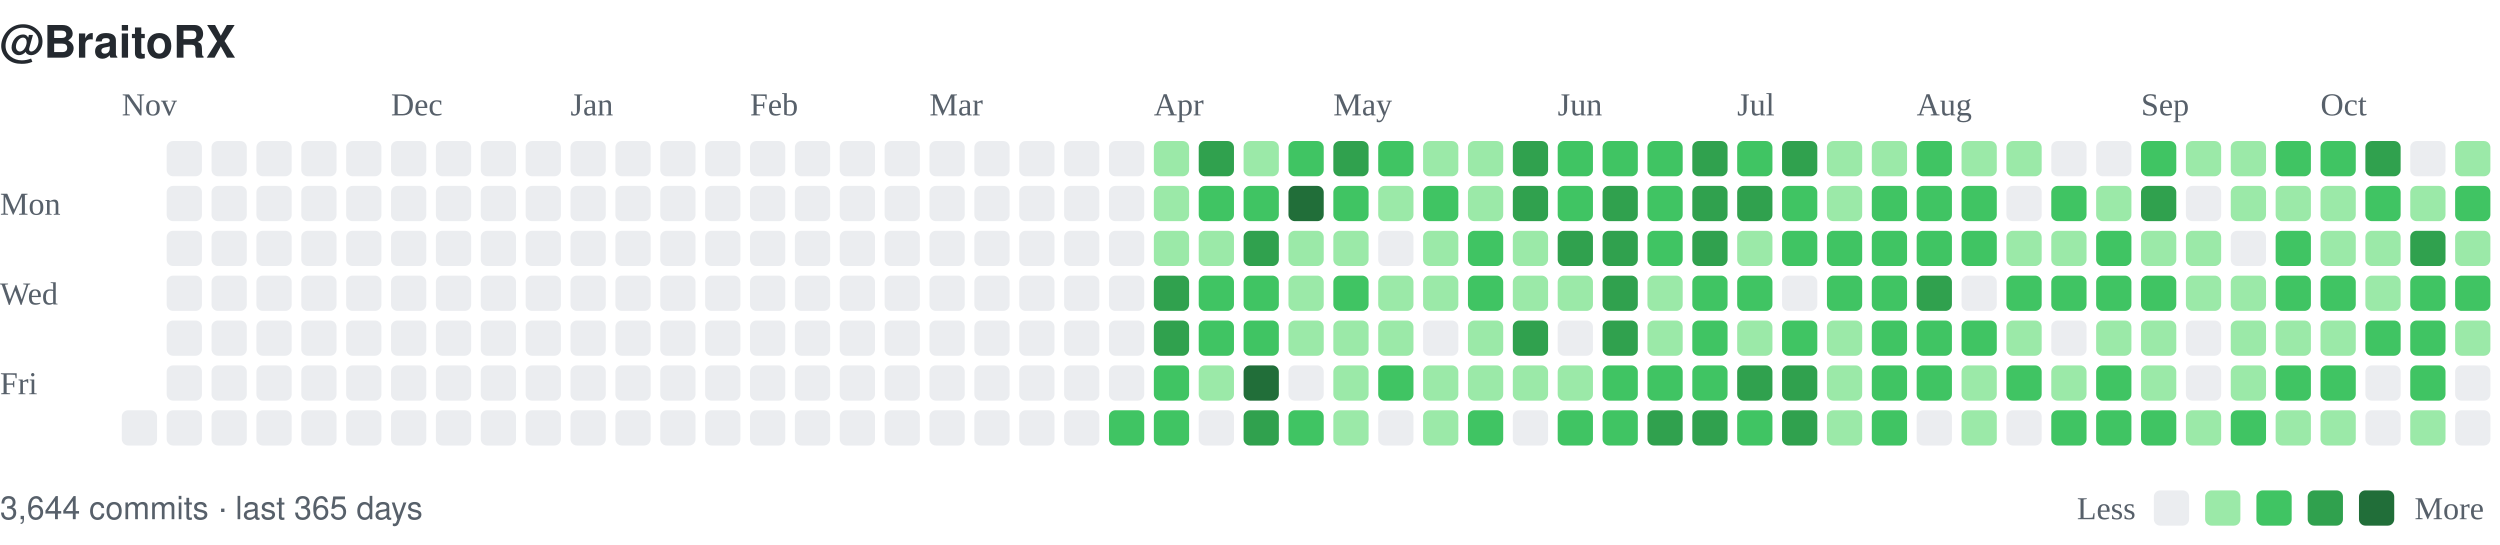
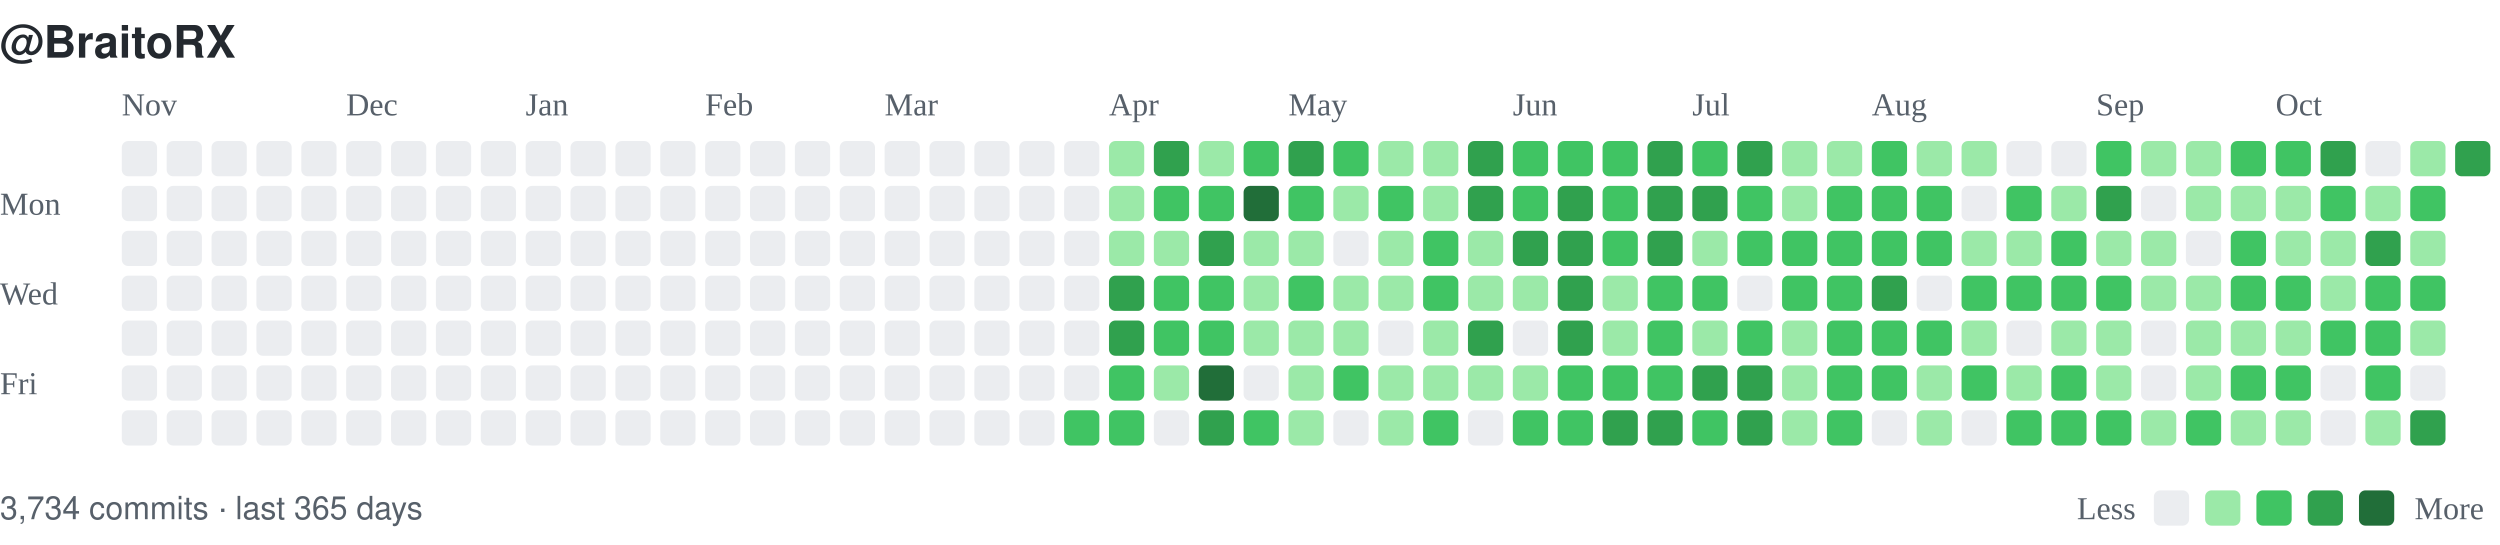
<svg xmlns="http://www.w3.org/2000/svg" width="780" height="170" viewBox="0 0 780 170" role="img">
  <text x="0" y="18" font-size="14" font-weight="600" fill="#24292f" font-family="ui-sans-serif,-apple-system,Segoe UI,Helvetica,Arial,sans-serif">@BraitoRX</text>
  <text x="0" y="67" font-size="10" fill="#57606a">Mon</text>
  <text x="0" y="95" font-size="10" fill="#57606a">Wed</text>
  <text x="0" y="123" font-size="10" fill="#57606a">Fri</text>
  <text x="38" y="36" font-size="10" fill="#57606a">Nov</text>
+   <rect x="38" y="44" width="11" height="11" rx="2" fill="#ebedf0" />
+   <rect x="38" y="58" width="11" height="11" rx="2" fill="#ebedf0" />
+   <rect x="38" y="72" width="11" height="11" rx="2" fill="#ebedf0" />
+   <rect x="38" y="86" width="11" height="11" rx="2" fill="#ebedf0" />
+   <rect x="38" y="100" width="11" height="11" rx="2" fill="#ebedf0" />
+   <rect x="38" y="114" width="11" height="11" rx="2" fill="#ebedf0" />
  <rect x="38" y="128" width="11" height="11" rx="2" fill="#ebedf0" />
  <rect x="52" y="44" width="11" height="11" rx="2" fill="#ebedf0" />
  <rect x="52" y="58" width="11" height="11" rx="2" fill="#ebedf0" />
  <rect x="52" y="72" width="11" height="11" rx="2" fill="#ebedf0" />
  <rect x="52" y="86" width="11" height="11" rx="2" fill="#ebedf0" />
  <rect x="52" y="100" width="11" height="11" rx="2" fill="#ebedf0" />
  <rect x="52" y="114" width="11" height="11" rx="2" fill="#ebedf0" />
  <rect x="52" y="128" width="11" height="11" rx="2" fill="#ebedf0" />
  <rect x="66" y="44" width="11" height="11" rx="2" fill="#ebedf0" />
  <rect x="66" y="58" width="11" height="11" rx="2" fill="#ebedf0" />
  <rect x="66" y="72" width="11" height="11" rx="2" fill="#ebedf0" />
  <rect x="66" y="86" width="11" height="11" rx="2" fill="#ebedf0" />
  <rect x="66" y="100" width="11" height="11" rx="2" fill="#ebedf0" />
  <rect x="66" y="114" width="11" height="11" rx="2" fill="#ebedf0" />
  <rect x="66" y="128" width="11" height="11" rx="2" fill="#ebedf0" />
  <rect x="80" y="44" width="11" height="11" rx="2" fill="#ebedf0" />
  <rect x="80" y="58" width="11" height="11" rx="2" fill="#ebedf0" />
  <rect x="80" y="72" width="11" height="11" rx="2" fill="#ebedf0" />
  <rect x="80" y="86" width="11" height="11" rx="2" fill="#ebedf0" />
  <rect x="80" y="100" width="11" height="11" rx="2" fill="#ebedf0" />
  <rect x="80" y="114" width="11" height="11" rx="2" fill="#ebedf0" />
  <rect x="80" y="128" width="11" height="11" rx="2" fill="#ebedf0" />
  <rect x="94" y="44" width="11" height="11" rx="2" fill="#ebedf0" />
  <rect x="94" y="58" width="11" height="11" rx="2" fill="#ebedf0" />
  <rect x="94" y="72" width="11" height="11" rx="2" fill="#ebedf0" />
  <rect x="94" y="86" width="11" height="11" rx="2" fill="#ebedf0" />
  <rect x="94" y="100" width="11" height="11" rx="2" fill="#ebedf0" />
  <rect x="94" y="114" width="11" height="11" rx="2" fill="#ebedf0" />
  <rect x="94" y="128" width="11" height="11" rx="2" fill="#ebedf0" />
+   <text x="108" y="36" font-size="10" fill="#57606a">Dec</text>
  <rect x="108" y="44" width="11" height="11" rx="2" fill="#ebedf0" />
  <rect x="108" y="58" width="11" height="11" rx="2" fill="#ebedf0" />
  <rect x="108" y="72" width="11" height="11" rx="2" fill="#ebedf0" />
  <rect x="108" y="86" width="11" height="11" rx="2" fill="#ebedf0" />
  <rect x="108" y="100" width="11" height="11" rx="2" fill="#ebedf0" />
  <rect x="108" y="114" width="11" height="11" rx="2" fill="#ebedf0" />
  <rect x="108" y="128" width="11" height="11" rx="2" fill="#ebedf0" />
-   <text x="122" y="36" font-size="10" fill="#57606a">Dec</text>
  <rect x="122" y="44" width="11" height="11" rx="2" fill="#ebedf0" />
  <rect x="122" y="58" width="11" height="11" rx="2" fill="#ebedf0" />
  <rect x="122" y="72" width="11" height="11" rx="2" fill="#ebedf0" />
  <rect x="122" y="86" width="11" height="11" rx="2" fill="#ebedf0" />
  <rect x="122" y="100" width="11" height="11" rx="2" fill="#ebedf0" />
  <rect x="122" y="114" width="11" height="11" rx="2" fill="#ebedf0" />
  <rect x="122" y="128" width="11" height="11" rx="2" fill="#ebedf0" />
  <rect x="136" y="44" width="11" height="11" rx="2" fill="#ebedf0" />
  <rect x="136" y="58" width="11" height="11" rx="2" fill="#ebedf0" />
  <rect x="136" y="72" width="11" height="11" rx="2" fill="#ebedf0" />
  <rect x="136" y="86" width="11" height="11" rx="2" fill="#ebedf0" />
  <rect x="136" y="100" width="11" height="11" rx="2" fill="#ebedf0" />
  <rect x="136" y="114" width="11" height="11" rx="2" fill="#ebedf0" />
  <rect x="136" y="128" width="11" height="11" rx="2" fill="#ebedf0" />
  <rect x="150" y="44" width="11" height="11" rx="2" fill="#ebedf0" />
  <rect x="150" y="58" width="11" height="11" rx="2" fill="#ebedf0" />
  <rect x="150" y="72" width="11" height="11" rx="2" fill="#ebedf0" />
  <rect x="150" y="86" width="11" height="11" rx="2" fill="#ebedf0" />
  <rect x="150" y="100" width="11" height="11" rx="2" fill="#ebedf0" />
  <rect x="150" y="114" width="11" height="11" rx="2" fill="#ebedf0" />
  <rect x="150" y="128" width="11" height="11" rx="2" fill="#ebedf0" />
+   <text x="164" y="36" font-size="10" fill="#57606a">Jan</text>
  <rect x="164" y="44" width="11" height="11" rx="2" fill="#ebedf0" />
  <rect x="164" y="58" width="11" height="11" rx="2" fill="#ebedf0" />
  <rect x="164" y="72" width="11" height="11" rx="2" fill="#ebedf0" />
  <rect x="164" y="86" width="11" height="11" rx="2" fill="#ebedf0" />
  <rect x="164" y="100" width="11" height="11" rx="2" fill="#ebedf0" />
  <rect x="164" y="114" width="11" height="11" rx="2" fill="#ebedf0" />
  <rect x="164" y="128" width="11" height="11" rx="2" fill="#ebedf0" />
-   <text x="178" y="36" font-size="10" fill="#57606a">Jan</text>
  <rect x="178" y="44" width="11" height="11" rx="2" fill="#ebedf0" />
  <rect x="178" y="58" width="11" height="11" rx="2" fill="#ebedf0" />
  <rect x="178" y="72" width="11" height="11" rx="2" fill="#ebedf0" />
  <rect x="178" y="86" width="11" height="11" rx="2" fill="#ebedf0" />
  <rect x="178" y="100" width="11" height="11" rx="2" fill="#ebedf0" />
  <rect x="178" y="114" width="11" height="11" rx="2" fill="#ebedf0" />
  <rect x="178" y="128" width="11" height="11" rx="2" fill="#ebedf0" />
  <rect x="192" y="44" width="11" height="11" rx="2" fill="#ebedf0" />
  <rect x="192" y="58" width="11" height="11" rx="2" fill="#ebedf0" />
  <rect x="192" y="72" width="11" height="11" rx="2" fill="#ebedf0" />
  <rect x="192" y="86" width="11" height="11" rx="2" fill="#ebedf0" />
  <rect x="192" y="100" width="11" height="11" rx="2" fill="#ebedf0" />
  <rect x="192" y="114" width="11" height="11" rx="2" fill="#ebedf0" />
  <rect x="192" y="128" width="11" height="11" rx="2" fill="#ebedf0" />
  <rect x="206" y="44" width="11" height="11" rx="2" fill="#ebedf0" />
  <rect x="206" y="58" width="11" height="11" rx="2" fill="#ebedf0" />
  <rect x="206" y="72" width="11" height="11" rx="2" fill="#ebedf0" />
  <rect x="206" y="86" width="11" height="11" rx="2" fill="#ebedf0" />
  <rect x="206" y="100" width="11" height="11" rx="2" fill="#ebedf0" />
  <rect x="206" y="114" width="11" height="11" rx="2" fill="#ebedf0" />
  <rect x="206" y="128" width="11" height="11" rx="2" fill="#ebedf0" />
+   <text x="220" y="36" font-size="10" fill="#57606a">Feb</text>
  <rect x="220" y="44" width="11" height="11" rx="2" fill="#ebedf0" />
  <rect x="220" y="58" width="11" height="11" rx="2" fill="#ebedf0" />
  <rect x="220" y="72" width="11" height="11" rx="2" fill="#ebedf0" />
  <rect x="220" y="86" width="11" height="11" rx="2" fill="#ebedf0" />
  <rect x="220" y="100" width="11" height="11" rx="2" fill="#ebedf0" />
  <rect x="220" y="114" width="11" height="11" rx="2" fill="#ebedf0" />
  <rect x="220" y="128" width="11" height="11" rx="2" fill="#ebedf0" />
-   <text x="234" y="36" font-size="10" fill="#57606a">Feb</text>
  <rect x="234" y="44" width="11" height="11" rx="2" fill="#ebedf0" />
  <rect x="234" y="58" width="11" height="11" rx="2" fill="#ebedf0" />
  <rect x="234" y="72" width="11" height="11" rx="2" fill="#ebedf0" />
  <rect x="234" y="86" width="11" height="11" rx="2" fill="#ebedf0" />
  <rect x="234" y="100" width="11" height="11" rx="2" fill="#ebedf0" />
  <rect x="234" y="114" width="11" height="11" rx="2" fill="#ebedf0" />
  <rect x="234" y="128" width="11" height="11" rx="2" fill="#ebedf0" />
  <rect x="248" y="44" width="11" height="11" rx="2" fill="#ebedf0" />
  <rect x="248" y="58" width="11" height="11" rx="2" fill="#ebedf0" />
  <rect x="248" y="72" width="11" height="11" rx="2" fill="#ebedf0" />
  <rect x="248" y="86" width="11" height="11" rx="2" fill="#ebedf0" />
  <rect x="248" y="100" width="11" height="11" rx="2" fill="#ebedf0" />
  <rect x="248" y="114" width="11" height="11" rx="2" fill="#ebedf0" />
  <rect x="248" y="128" width="11" height="11" rx="2" fill="#ebedf0" />
  <rect x="262" y="44" width="11" height="11" rx="2" fill="#ebedf0" />
  <rect x="262" y="58" width="11" height="11" rx="2" fill="#ebedf0" />
  <rect x="262" y="72" width="11" height="11" rx="2" fill="#ebedf0" />
  <rect x="262" y="86" width="11" height="11" rx="2" fill="#ebedf0" />
  <rect x="262" y="100" width="11" height="11" rx="2" fill="#ebedf0" />
  <rect x="262" y="114" width="11" height="11" rx="2" fill="#ebedf0" />
  <rect x="262" y="128" width="11" height="11" rx="2" fill="#ebedf0" />
+   <text x="276" y="36" font-size="10" fill="#57606a">Mar</text>
  <rect x="276" y="44" width="11" height="11" rx="2" fill="#ebedf0" />
  <rect x="276" y="58" width="11" height="11" rx="2" fill="#ebedf0" />
  <rect x="276" y="72" width="11" height="11" rx="2" fill="#ebedf0" />
  <rect x="276" y="86" width="11" height="11" rx="2" fill="#ebedf0" />
  <rect x="276" y="100" width="11" height="11" rx="2" fill="#ebedf0" />
  <rect x="276" y="114" width="11" height="11" rx="2" fill="#ebedf0" />
  <rect x="276" y="128" width="11" height="11" rx="2" fill="#ebedf0" />
-   <text x="290" y="36" font-size="10" fill="#57606a">Mar</text>
  <rect x="290" y="44" width="11" height="11" rx="2" fill="#ebedf0" />
  <rect x="290" y="58" width="11" height="11" rx="2" fill="#ebedf0" />
  <rect x="290" y="72" width="11" height="11" rx="2" fill="#ebedf0" />
  <rect x="290" y="86" width="11" height="11" rx="2" fill="#ebedf0" />
  <rect x="290" y="100" width="11" height="11" rx="2" fill="#ebedf0" />
  <rect x="290" y="114" width="11" height="11" rx="2" fill="#ebedf0" />
  <rect x="290" y="128" width="11" height="11" rx="2" fill="#ebedf0" />
  <rect x="304" y="44" width="11" height="11" rx="2" fill="#ebedf0" />
  <rect x="304" y="58" width="11" height="11" rx="2" fill="#ebedf0" />
  <rect x="304" y="72" width="11" height="11" rx="2" fill="#ebedf0" />
  <rect x="304" y="86" width="11" height="11" rx="2" fill="#ebedf0" />
  <rect x="304" y="100" width="11" height="11" rx="2" fill="#ebedf0" />
  <rect x="304" y="114" width="11" height="11" rx="2" fill="#ebedf0" />
  <rect x="304" y="128" width="11" height="11" rx="2" fill="#ebedf0" />
  <rect x="318" y="44" width="11" height="11" rx="2" fill="#ebedf0" />
  <rect x="318" y="58" width="11" height="11" rx="2" fill="#ebedf0" />
  <rect x="318" y="72" width="11" height="11" rx="2" fill="#ebedf0" />
  <rect x="318" y="86" width="11" height="11" rx="2" fill="#ebedf0" />
  <rect x="318" y="100" width="11" height="11" rx="2" fill="#ebedf0" />
  <rect x="318" y="114" width="11" height="11" rx="2" fill="#ebedf0" />
  <rect x="318" y="128" width="11" height="11" rx="2" fill="#ebedf0" />
  <rect x="332" y="44" width="11" height="11" rx="2" fill="#ebedf0" />
  <rect x="332" y="58" width="11" height="11" rx="2" fill="#ebedf0" />
  <rect x="332" y="72" width="11" height="11" rx="2" fill="#ebedf0" />
  <rect x="332" y="86" width="11" height="11" rx="2" fill="#ebedf0" />
  <rect x="332" y="100" width="11" height="11" rx="2" fill="#ebedf0" />
  <rect x="332" y="114" width="11" height="11" rx="2" fill="#ebedf0" />
-   <rect x="332" y="128" width="11" height="11" rx="2" fill="#ebedf0" />
-   <rect x="346" y="44" width="11" height="11" rx="2" fill="#ebedf0" />
-   <rect x="346" y="58" width="11" height="11" rx="2" fill="#ebedf0" />
-   <rect x="346" y="72" width="11" height="11" rx="2" fill="#ebedf0" />
-   <rect x="346" y="86" width="11" height="11" rx="2" fill="#ebedf0" />
-   <rect x="346" y="100" width="11" height="11" rx="2" fill="#ebedf0" />
-   <rect x="346" y="114" width="11" height="11" rx="2" fill="#ebedf0" />
+   <rect x="332" y="128" width="11" height="11" rx="2" fill="#40c463" />
+   <text x="346" y="36" font-size="10" fill="#57606a">Apr</text>
+   <rect x="346" y="44" width="11" height="11" rx="2" fill="#9be9a8" />
+   <rect x="346" y="58" width="11" height="11" rx="2" fill="#9be9a8" />
+   <rect x="346" y="72" width="11" height="11" rx="2" fill="#9be9a8" />
+   <rect x="346" y="86" width="11" height="11" rx="2" fill="#30a14e" />
+   <rect x="346" y="100" width="11" height="11" rx="2" fill="#30a14e" />
+   <rect x="346" y="114" width="11" height="11" rx="2" fill="#40c463" />
  <rect x="346" y="128" width="11" height="11" rx="2" fill="#40c463" />
-   <text x="360" y="36" font-size="10" fill="#57606a">Apr</text>
-   <rect x="360" y="44" width="11" height="11" rx="2" fill="#9be9a8" />
-   <rect x="360" y="58" width="11" height="11" rx="2" fill="#9be9a8" />
+   <rect x="360" y="44" width="11" height="11" rx="2" fill="#30a14e" />
+   <rect x="360" y="58" width="11" height="11" rx="2" fill="#40c463" />
  <rect x="360" y="72" width="11" height="11" rx="2" fill="#9be9a8" />
-   <rect x="360" y="86" width="11" height="11" rx="2" fill="#30a14e" />
-   <rect x="360" y="100" width="11" height="11" rx="2" fill="#30a14e" />
-   <rect x="360" y="114" width="11" height="11" rx="2" fill="#40c463" />
-   <rect x="360" y="128" width="11" height="11" rx="2" fill="#40c463" />
-   <rect x="374" y="44" width="11" height="11" rx="2" fill="#30a14e" />
+   <rect x="360" y="86" width="11" height="11" rx="2" fill="#40c463" />
+   <rect x="360" y="100" width="11" height="11" rx="2" fill="#40c463" />
+   <rect x="360" y="114" width="11" height="11" rx="2" fill="#9be9a8" />
+   <rect x="360" y="128" width="11" height="11" rx="2" fill="#ebedf0" />
+   <rect x="374" y="44" width="11" height="11" rx="2" fill="#9be9a8" />
  <rect x="374" y="58" width="11" height="11" rx="2" fill="#40c463" />
-   <rect x="374" y="72" width="11" height="11" rx="2" fill="#9be9a8" />
+   <rect x="374" y="72" width="11" height="11" rx="2" fill="#30a14e" />
  <rect x="374" y="86" width="11" height="11" rx="2" fill="#40c463" />
  <rect x="374" y="100" width="11" height="11" rx="2" fill="#40c463" />
-   <rect x="374" y="114" width="11" height="11" rx="2" fill="#9be9a8" />
-   <rect x="374" y="128" width="11" height="11" rx="2" fill="#ebedf0" />
-   <rect x="388" y="44" width="11" height="11" rx="2" fill="#9be9a8" />
-   <rect x="388" y="58" width="11" height="11" rx="2" fill="#40c463" />
-   <rect x="388" y="72" width="11" height="11" rx="2" fill="#30a14e" />
-   <rect x="388" y="86" width="11" height="11" rx="2" fill="#40c463" />
-   <rect x="388" y="100" width="11" height="11" rx="2" fill="#40c463" />
-   <rect x="388" y="114" width="11" height="11" rx="2" fill="#216e39" />
-   <rect x="388" y="128" width="11" height="11" rx="2" fill="#30a14e" />
-   <rect x="402" y="44" width="11" height="11" rx="2" fill="#40c463" />
-   <rect x="402" y="58" width="11" height="11" rx="2" fill="#216e39" />
+   <rect x="374" y="114" width="11" height="11" rx="2" fill="#216e39" />
+   <rect x="374" y="128" width="11" height="11" rx="2" fill="#30a14e" />
+   <rect x="388" y="44" width="11" height="11" rx="2" fill="#40c463" />
+   <rect x="388" y="58" width="11" height="11" rx="2" fill="#216e39" />
+   <rect x="388" y="72" width="11" height="11" rx="2" fill="#9be9a8" />
+   <rect x="388" y="86" width="11" height="11" rx="2" fill="#9be9a8" />
+   <rect x="388" y="100" width="11" height="11" rx="2" fill="#9be9a8" />
+   <rect x="388" y="114" width="11" height="11" rx="2" fill="#ebedf0" />
+   <rect x="388" y="128" width="11" height="11" rx="2" fill="#40c463" />
+   <text x="402" y="36" font-size="10" fill="#57606a">May</text>
+   <rect x="402" y="44" width="11" height="11" rx="2" fill="#30a14e" />
+   <rect x="402" y="58" width="11" height="11" rx="2" fill="#40c463" />
  <rect x="402" y="72" width="11" height="11" rx="2" fill="#9be9a8" />
-   <rect x="402" y="86" width="11" height="11" rx="2" fill="#9be9a8" />
+   <rect x="402" y="86" width="11" height="11" rx="2" fill="#40c463" />
  <rect x="402" y="100" width="11" height="11" rx="2" fill="#9be9a8" />
-   <rect x="402" y="114" width="11" height="11" rx="2" fill="#ebedf0" />
-   <rect x="402" y="128" width="11" height="11" rx="2" fill="#40c463" />
-   <text x="416" y="36" font-size="10" fill="#57606a">May</text>
-   <rect x="416" y="44" width="11" height="11" rx="2" fill="#30a14e" />
-   <rect x="416" y="58" width="11" height="11" rx="2" fill="#40c463" />
-   <rect x="416" y="72" width="11" height="11" rx="2" fill="#9be9a8" />
-   <rect x="416" y="86" width="11" height="11" rx="2" fill="#40c463" />
+   <rect x="402" y="114" width="11" height="11" rx="2" fill="#9be9a8" />
+   <rect x="402" y="128" width="11" height="11" rx="2" fill="#9be9a8" />
+   <rect x="416" y="44" width="11" height="11" rx="2" fill="#40c463" />
+   <rect x="416" y="58" width="11" height="11" rx="2" fill="#9be9a8" />
+   <rect x="416" y="72" width="11" height="11" rx="2" fill="#ebedf0" />
+   <rect x="416" y="86" width="11" height="11" rx="2" fill="#9be9a8" />
  <rect x="416" y="100" width="11" height="11" rx="2" fill="#9be9a8" />
-   <rect x="416" y="114" width="11" height="11" rx="2" fill="#9be9a8" />
-   <rect x="416" y="128" width="11" height="11" rx="2" fill="#9be9a8" />
-   <rect x="430" y="44" width="11" height="11" rx="2" fill="#40c463" />
-   <rect x="430" y="58" width="11" height="11" rx="2" fill="#9be9a8" />
-   <rect x="430" y="72" width="11" height="11" rx="2" fill="#ebedf0" />
+   <rect x="416" y="114" width="11" height="11" rx="2" fill="#40c463" />
+   <rect x="416" y="128" width="11" height="11" rx="2" fill="#ebedf0" />
+   <rect x="430" y="44" width="11" height="11" rx="2" fill="#9be9a8" />
+   <rect x="430" y="58" width="11" height="11" rx="2" fill="#40c463" />
+   <rect x="430" y="72" width="11" height="11" rx="2" fill="#9be9a8" />
  <rect x="430" y="86" width="11" height="11" rx="2" fill="#9be9a8" />
-   <rect x="430" y="100" width="11" height="11" rx="2" fill="#9be9a8" />
-   <rect x="430" y="114" width="11" height="11" rx="2" fill="#40c463" />
-   <rect x="430" y="128" width="11" height="11" rx="2" fill="#ebedf0" />
+   <rect x="430" y="100" width="11" height="11" rx="2" fill="#ebedf0" />
+   <rect x="430" y="114" width="11" height="11" rx="2" fill="#9be9a8" />
+   <rect x="430" y="128" width="11" height="11" rx="2" fill="#9be9a8" />
  <rect x="444" y="44" width="11" height="11" rx="2" fill="#9be9a8" />
-   <rect x="444" y="58" width="11" height="11" rx="2" fill="#40c463" />
-   <rect x="444" y="72" width="11" height="11" rx="2" fill="#9be9a8" />
-   <rect x="444" y="86" width="11" height="11" rx="2" fill="#9be9a8" />
-   <rect x="444" y="100" width="11" height="11" rx="2" fill="#ebedf0" />
+   <rect x="444" y="58" width="11" height="11" rx="2" fill="#9be9a8" />
+   <rect x="444" y="72" width="11" height="11" rx="2" fill="#40c463" />
+   <rect x="444" y="86" width="11" height="11" rx="2" fill="#40c463" />
+   <rect x="444" y="100" width="11" height="11" rx="2" fill="#9be9a8" />
  <rect x="444" y="114" width="11" height="11" rx="2" fill="#9be9a8" />
-   <rect x="444" y="128" width="11" height="11" rx="2" fill="#9be9a8" />
-   <rect x="458" y="44" width="11" height="11" rx="2" fill="#9be9a8" />
-   <rect x="458" y="58" width="11" height="11" rx="2" fill="#9be9a8" />
-   <rect x="458" y="72" width="11" height="11" rx="2" fill="#40c463" />
-   <rect x="458" y="86" width="11" height="11" rx="2" fill="#40c463" />
-   <rect x="458" y="100" width="11" height="11" rx="2" fill="#9be9a8" />
+   <rect x="444" y="128" width="11" height="11" rx="2" fill="#40c463" />
+   <rect x="458" y="44" width="11" height="11" rx="2" fill="#30a14e" />
+   <rect x="458" y="58" width="11" height="11" rx="2" fill="#30a14e" />
+   <rect x="458" y="72" width="11" height="11" rx="2" fill="#9be9a8" />
+   <rect x="458" y="86" width="11" height="11" rx="2" fill="#9be9a8" />
+   <rect x="458" y="100" width="11" height="11" rx="2" fill="#30a14e" />
  <rect x="458" y="114" width="11" height="11" rx="2" fill="#9be9a8" />
-   <rect x="458" y="128" width="11" height="11" rx="2" fill="#40c463" />
-   <rect x="472" y="44" width="11" height="11" rx="2" fill="#30a14e" />
-   <rect x="472" y="58" width="11" height="11" rx="2" fill="#30a14e" />
-   <rect x="472" y="72" width="11" height="11" rx="2" fill="#9be9a8" />
+   <rect x="458" y="128" width="11" height="11" rx="2" fill="#ebedf0" />
+   <text x="472" y="36" font-size="10" fill="#57606a">Jun</text>
+   <rect x="472" y="44" width="11" height="11" rx="2" fill="#40c463" />
+   <rect x="472" y="58" width="11" height="11" rx="2" fill="#40c463" />
+   <rect x="472" y="72" width="11" height="11" rx="2" fill="#30a14e" />
  <rect x="472" y="86" width="11" height="11" rx="2" fill="#9be9a8" />
-   <rect x="472" y="100" width="11" height="11" rx="2" fill="#30a14e" />
+   <rect x="472" y="100" width="11" height="11" rx="2" fill="#ebedf0" />
  <rect x="472" y="114" width="11" height="11" rx="2" fill="#9be9a8" />
-   <rect x="472" y="128" width="11" height="11" rx="2" fill="#ebedf0" />
-   <text x="486" y="36" font-size="10" fill="#57606a">Jun</text>
+   <rect x="472" y="128" width="11" height="11" rx="2" fill="#40c463" />
  <rect x="486" y="44" width="11" height="11" rx="2" fill="#40c463" />
-   <rect x="486" y="58" width="11" height="11" rx="2" fill="#40c463" />
+   <rect x="486" y="58" width="11" height="11" rx="2" fill="#30a14e" />
  <rect x="486" y="72" width="11" height="11" rx="2" fill="#30a14e" />
-   <rect x="486" y="86" width="11" height="11" rx="2" fill="#9be9a8" />
-   <rect x="486" y="100" width="11" height="11" rx="2" fill="#ebedf0" />
-   <rect x="486" y="114" width="11" height="11" rx="2" fill="#9be9a8" />
+   <rect x="486" y="86" width="11" height="11" rx="2" fill="#30a14e" />
+   <rect x="486" y="100" width="11" height="11" rx="2" fill="#30a14e" />
+   <rect x="486" y="114" width="11" height="11" rx="2" fill="#40c463" />
  <rect x="486" y="128" width="11" height="11" rx="2" fill="#40c463" />
  <rect x="500" y="44" width="11" height="11" rx="2" fill="#40c463" />
-   <rect x="500" y="58" width="11" height="11" rx="2" fill="#30a14e" />
-   <rect x="500" y="72" width="11" height="11" rx="2" fill="#30a14e" />
-   <rect x="500" y="86" width="11" height="11" rx="2" fill="#30a14e" />
-   <rect x="500" y="100" width="11" height="11" rx="2" fill="#30a14e" />
+   <rect x="500" y="58" width="11" height="11" rx="2" fill="#40c463" />
+   <rect x="500" y="72" width="11" height="11" rx="2" fill="#40c463" />
+   <rect x="500" y="86" width="11" height="11" rx="2" fill="#9be9a8" />
+   <rect x="500" y="100" width="11" height="11" rx="2" fill="#9be9a8" />
  <rect x="500" y="114" width="11" height="11" rx="2" fill="#40c463" />
-   <rect x="500" y="128" width="11" height="11" rx="2" fill="#40c463" />
-   <rect x="514" y="44" width="11" height="11" rx="2" fill="#40c463" />
-   <rect x="514" y="58" width="11" height="11" rx="2" fill="#40c463" />
-   <rect x="514" y="72" width="11" height="11" rx="2" fill="#40c463" />
-   <rect x="514" y="86" width="11" height="11" rx="2" fill="#9be9a8" />
-   <rect x="514" y="100" width="11" height="11" rx="2" fill="#9be9a8" />
+   <rect x="500" y="128" width="11" height="11" rx="2" fill="#30a14e" />
+   <rect x="514" y="44" width="11" height="11" rx="2" fill="#30a14e" />
+   <rect x="514" y="58" width="11" height="11" rx="2" fill="#30a14e" />
+   <rect x="514" y="72" width="11" height="11" rx="2" fill="#30a14e" />
+   <rect x="514" y="86" width="11" height="11" rx="2" fill="#40c463" />
+   <rect x="514" y="100" width="11" height="11" rx="2" fill="#40c463" />
  <rect x="514" y="114" width="11" height="11" rx="2" fill="#40c463" />
  <rect x="514" y="128" width="11" height="11" rx="2" fill="#30a14e" />
-   <rect x="528" y="44" width="11" height="11" rx="2" fill="#30a14e" />
+   <text x="528" y="36" font-size="10" fill="#57606a">Jul</text>
+   <rect x="528" y="44" width="11" height="11" rx="2" fill="#40c463" />
  <rect x="528" y="58" width="11" height="11" rx="2" fill="#30a14e" />
-   <rect x="528" y="72" width="11" height="11" rx="2" fill="#30a14e" />
+   <rect x="528" y="72" width="11" height="11" rx="2" fill="#9be9a8" />
  <rect x="528" y="86" width="11" height="11" rx="2" fill="#40c463" />
-   <rect x="528" y="100" width="11" height="11" rx="2" fill="#40c463" />
-   <rect x="528" y="114" width="11" height="11" rx="2" fill="#40c463" />
-   <rect x="528" y="128" width="11" height="11" rx="2" fill="#30a14e" />
-   <text x="542" y="36" font-size="10" fill="#57606a">Jul</text>
-   <rect x="542" y="44" width="11" height="11" rx="2" fill="#40c463" />
-   <rect x="542" y="58" width="11" height="11" rx="2" fill="#30a14e" />
-   <rect x="542" y="72" width="11" height="11" rx="2" fill="#9be9a8" />
-   <rect x="542" y="86" width="11" height="11" rx="2" fill="#40c463" />
-   <rect x="542" y="100" width="11" height="11" rx="2" fill="#9be9a8" />
+   <rect x="528" y="100" width="11" height="11" rx="2" fill="#9be9a8" />
+   <rect x="528" y="114" width="11" height="11" rx="2" fill="#30a14e" />
+   <rect x="528" y="128" width="11" height="11" rx="2" fill="#40c463" />
+   <rect x="542" y="44" width="11" height="11" rx="2" fill="#30a14e" />
+   <rect x="542" y="58" width="11" height="11" rx="2" fill="#40c463" />
+   <rect x="542" y="72" width="11" height="11" rx="2" fill="#40c463" />
+   <rect x="542" y="86" width="11" height="11" rx="2" fill="#ebedf0" />
+   <rect x="542" y="100" width="11" height="11" rx="2" fill="#40c463" />
  <rect x="542" y="114" width="11" height="11" rx="2" fill="#30a14e" />
-   <rect x="542" y="128" width="11" height="11" rx="2" fill="#40c463" />
-   <rect x="556" y="44" width="11" height="11" rx="2" fill="#30a14e" />
-   <rect x="556" y="58" width="11" height="11" rx="2" fill="#40c463" />
+   <rect x="542" y="128" width="11" height="11" rx="2" fill="#30a14e" />
+   <rect x="556" y="44" width="11" height="11" rx="2" fill="#9be9a8" />
+   <rect x="556" y="58" width="11" height="11" rx="2" fill="#9be9a8" />
  <rect x="556" y="72" width="11" height="11" rx="2" fill="#40c463" />
-   <rect x="556" y="86" width="11" height="11" rx="2" fill="#ebedf0" />
-   <rect x="556" y="100" width="11" height="11" rx="2" fill="#40c463" />
-   <rect x="556" y="114" width="11" height="11" rx="2" fill="#30a14e" />
-   <rect x="556" y="128" width="11" height="11" rx="2" fill="#30a14e" />
+   <rect x="556" y="86" width="11" height="11" rx="2" fill="#40c463" />
+   <rect x="556" y="100" width="11" height="11" rx="2" fill="#9be9a8" />
+   <rect x="556" y="114" width="11" height="11" rx="2" fill="#9be9a8" />
+   <rect x="556" y="128" width="11" height="11" rx="2" fill="#9be9a8" />
  <rect x="570" y="44" width="11" height="11" rx="2" fill="#9be9a8" />
-   <rect x="570" y="58" width="11" height="11" rx="2" fill="#9be9a8" />
+   <rect x="570" y="58" width="11" height="11" rx="2" fill="#40c463" />
  <rect x="570" y="72" width="11" height="11" rx="2" fill="#40c463" />
  <rect x="570" y="86" width="11" height="11" rx="2" fill="#40c463" />
-   <rect x="570" y="100" width="11" height="11" rx="2" fill="#9be9a8" />
-   <rect x="570" y="114" width="11" height="11" rx="2" fill="#9be9a8" />
-   <rect x="570" y="128" width="11" height="11" rx="2" fill="#9be9a8" />
-   <rect x="584" y="44" width="11" height="11" rx="2" fill="#9be9a8" />
+   <rect x="570" y="100" width="11" height="11" rx="2" fill="#40c463" />
+   <rect x="570" y="114" width="11" height="11" rx="2" fill="#40c463" />
+   <rect x="570" y="128" width="11" height="11" rx="2" fill="#40c463" />
+   <text x="584" y="36" font-size="10" fill="#57606a">Aug</text>
+   <rect x="584" y="44" width="11" height="11" rx="2" fill="#40c463" />
  <rect x="584" y="58" width="11" height="11" rx="2" fill="#40c463" />
  <rect x="584" y="72" width="11" height="11" rx="2" fill="#40c463" />
-   <rect x="584" y="86" width="11" height="11" rx="2" fill="#40c463" />
+   <rect x="584" y="86" width="11" height="11" rx="2" fill="#30a14e" />
  <rect x="584" y="100" width="11" height="11" rx="2" fill="#40c463" />
  <rect x="584" y="114" width="11" height="11" rx="2" fill="#40c463" />
-   <rect x="584" y="128" width="11" height="11" rx="2" fill="#40c463" />
-   <text x="598" y="36" font-size="10" fill="#57606a">Aug</text>
-   <rect x="598" y="44" width="11" height="11" rx="2" fill="#40c463" />
+   <rect x="584" y="128" width="11" height="11" rx="2" fill="#ebedf0" />
+   <rect x="598" y="44" width="11" height="11" rx="2" fill="#9be9a8" />
  <rect x="598" y="58" width="11" height="11" rx="2" fill="#40c463" />
  <rect x="598" y="72" width="11" height="11" rx="2" fill="#40c463" />
-   <rect x="598" y="86" width="11" height="11" rx="2" fill="#30a14e" />
+   <rect x="598" y="86" width="11" height="11" rx="2" fill="#ebedf0" />
  <rect x="598" y="100" width="11" height="11" rx="2" fill="#40c463" />
-   <rect x="598" y="114" width="11" height="11" rx="2" fill="#40c463" />
-   <rect x="598" y="128" width="11" height="11" rx="2" fill="#ebedf0" />
+   <rect x="598" y="114" width="11" height="11" rx="2" fill="#9be9a8" />
+   <rect x="598" y="128" width="11" height="11" rx="2" fill="#9be9a8" />
  <rect x="612" y="44" width="11" height="11" rx="2" fill="#9be9a8" />
-   <rect x="612" y="58" width="11" height="11" rx="2" fill="#40c463" />
-   <rect x="612" y="72" width="11" height="11" rx="2" fill="#40c463" />
-   <rect x="612" y="86" width="11" height="11" rx="2" fill="#ebedf0" />
-   <rect x="612" y="100" width="11" height="11" rx="2" fill="#40c463" />
-   <rect x="612" y="114" width="11" height="11" rx="2" fill="#9be9a8" />
-   <rect x="612" y="128" width="11" height="11" rx="2" fill="#9be9a8" />
-   <rect x="626" y="44" width="11" height="11" rx="2" fill="#9be9a8" />
-   <rect x="626" y="58" width="11" height="11" rx="2" fill="#ebedf0" />
+   <rect x="612" y="58" width="11" height="11" rx="2" fill="#ebedf0" />
+   <rect x="612" y="72" width="11" height="11" rx="2" fill="#9be9a8" />
+   <rect x="612" y="86" width="11" height="11" rx="2" fill="#40c463" />
+   <rect x="612" y="100" width="11" height="11" rx="2" fill="#9be9a8" />
+   <rect x="612" y="114" width="11" height="11" rx="2" fill="#40c463" />
+   <rect x="612" y="128" width="11" height="11" rx="2" fill="#ebedf0" />
+   <rect x="626" y="44" width="11" height="11" rx="2" fill="#ebedf0" />
+   <rect x="626" y="58" width="11" height="11" rx="2" fill="#40c463" />
  <rect x="626" y="72" width="11" height="11" rx="2" fill="#9be9a8" />
  <rect x="626" y="86" width="11" height="11" rx="2" fill="#40c463" />
-   <rect x="626" y="100" width="11" height="11" rx="2" fill="#9be9a8" />
-   <rect x="626" y="114" width="11" height="11" rx="2" fill="#40c463" />
-   <rect x="626" y="128" width="11" height="11" rx="2" fill="#ebedf0" />
+   <rect x="626" y="100" width="11" height="11" rx="2" fill="#ebedf0" />
+   <rect x="626" y="114" width="11" height="11" rx="2" fill="#9be9a8" />
+   <rect x="626" y="128" width="11" height="11" rx="2" fill="#40c463" />
  <rect x="640" y="44" width="11" height="11" rx="2" fill="#ebedf0" />
-   <rect x="640" y="58" width="11" height="11" rx="2" fill="#40c463" />
-   <rect x="640" y="72" width="11" height="11" rx="2" fill="#9be9a8" />
+   <rect x="640" y="58" width="11" height="11" rx="2" fill="#9be9a8" />
+   <rect x="640" y="72" width="11" height="11" rx="2" fill="#40c463" />
  <rect x="640" y="86" width="11" height="11" rx="2" fill="#40c463" />
-   <rect x="640" y="100" width="11" height="11" rx="2" fill="#ebedf0" />
-   <rect x="640" y="114" width="11" height="11" rx="2" fill="#9be9a8" />
+   <rect x="640" y="100" width="11" height="11" rx="2" fill="#9be9a8" />
+   <rect x="640" y="114" width="11" height="11" rx="2" fill="#40c463" />
  <rect x="640" y="128" width="11" height="11" rx="2" fill="#40c463" />
-   <rect x="654" y="44" width="11" height="11" rx="2" fill="#ebedf0" />
-   <rect x="654" y="58" width="11" height="11" rx="2" fill="#9be9a8" />
-   <rect x="654" y="72" width="11" height="11" rx="2" fill="#40c463" />
+   <text x="654" y="36" font-size="10" fill="#57606a">Sep</text>
+   <rect x="654" y="44" width="11" height="11" rx="2" fill="#40c463" />
+   <rect x="654" y="58" width="11" height="11" rx="2" fill="#30a14e" />
+   <rect x="654" y="72" width="11" height="11" rx="2" fill="#9be9a8" />
  <rect x="654" y="86" width="11" height="11" rx="2" fill="#40c463" />
  <rect x="654" y="100" width="11" height="11" rx="2" fill="#9be9a8" />
-   <rect x="654" y="114" width="11" height="11" rx="2" fill="#40c463" />
+   <rect x="654" y="114" width="11" height="11" rx="2" fill="#9be9a8" />
  <rect x="654" y="128" width="11" height="11" rx="2" fill="#40c463" />
-   <text x="668" y="36" font-size="10" fill="#57606a">Sep</text>
-   <rect x="668" y="44" width="11" height="11" rx="2" fill="#40c463" />
-   <rect x="668" y="58" width="11" height="11" rx="2" fill="#30a14e" />
+   <rect x="668" y="44" width="11" height="11" rx="2" fill="#9be9a8" />
+   <rect x="668" y="58" width="11" height="11" rx="2" fill="#ebedf0" />
  <rect x="668" y="72" width="11" height="11" rx="2" fill="#9be9a8" />
-   <rect x="668" y="86" width="11" height="11" rx="2" fill="#40c463" />
-   <rect x="668" y="100" width="11" height="11" rx="2" fill="#9be9a8" />
-   <rect x="668" y="114" width="11" height="11" rx="2" fill="#9be9a8" />
-   <rect x="668" y="128" width="11" height="11" rx="2" fill="#40c463" />
+   <rect x="668" y="86" width="11" height="11" rx="2" fill="#9be9a8" />
+   <rect x="668" y="100" width="11" height="11" rx="2" fill="#ebedf0" />
+   <rect x="668" y="114" width="11" height="11" rx="2" fill="#ebedf0" />
+   <rect x="668" y="128" width="11" height="11" rx="2" fill="#9be9a8" />
  <rect x="682" y="44" width="11" height="11" rx="2" fill="#9be9a8" />
-   <rect x="682" y="58" width="11" height="11" rx="2" fill="#ebedf0" />
-   <rect x="682" y="72" width="11" height="11" rx="2" fill="#9be9a8" />
+   <rect x="682" y="58" width="11" height="11" rx="2" fill="#9be9a8" />
+   <rect x="682" y="72" width="11" height="11" rx="2" fill="#ebedf0" />
  <rect x="682" y="86" width="11" height="11" rx="2" fill="#9be9a8" />
-   <rect x="682" y="100" width="11" height="11" rx="2" fill="#ebedf0" />
-   <rect x="682" y="114" width="11" height="11" rx="2" fill="#ebedf0" />
-   <rect x="682" y="128" width="11" height="11" rx="2" fill="#9be9a8" />
-   <rect x="696" y="44" width="11" height="11" rx="2" fill="#9be9a8" />
+   <rect x="682" y="100" width="11" height="11" rx="2" fill="#9be9a8" />
+   <rect x="682" y="114" width="11" height="11" rx="2" fill="#9be9a8" />
+   <rect x="682" y="128" width="11" height="11" rx="2" fill="#40c463" />
+   <rect x="696" y="44" width="11" height="11" rx="2" fill="#40c463" />
  <rect x="696" y="58" width="11" height="11" rx="2" fill="#9be9a8" />
-   <rect x="696" y="72" width="11" height="11" rx="2" fill="#ebedf0" />
-   <rect x="696" y="86" width="11" height="11" rx="2" fill="#9be9a8" />
+   <rect x="696" y="72" width="11" height="11" rx="2" fill="#40c463" />
+   <rect x="696" y="86" width="11" height="11" rx="2" fill="#40c463" />
  <rect x="696" y="100" width="11" height="11" rx="2" fill="#9be9a8" />
-   <rect x="696" y="114" width="11" height="11" rx="2" fill="#9be9a8" />
-   <rect x="696" y="128" width="11" height="11" rx="2" fill="#40c463" />
+   <rect x="696" y="114" width="11" height="11" rx="2" fill="#40c463" />
+   <rect x="696" y="128" width="11" height="11" rx="2" fill="#9be9a8" />
+   <text x="710" y="36" font-size="10" fill="#57606a">Oct</text>
  <rect x="710" y="44" width="11" height="11" rx="2" fill="#40c463" />
  <rect x="710" y="58" width="11" height="11" rx="2" fill="#9be9a8" />
-   <rect x="710" y="72" width="11" height="11" rx="2" fill="#40c463" />
+   <rect x="710" y="72" width="11" height="11" rx="2" fill="#9be9a8" />
  <rect x="710" y="86" width="11" height="11" rx="2" fill="#40c463" />
  <rect x="710" y="100" width="11" height="11" rx="2" fill="#9be9a8" />
  <rect x="710" y="114" width="11" height="11" rx="2" fill="#40c463" />
  <rect x="710" y="128" width="11" height="11" rx="2" fill="#9be9a8" />
-   <text x="724" y="36" font-size="10" fill="#57606a">Oct</text>
-   <rect x="724" y="44" width="11" height="11" rx="2" fill="#40c463" />
-   <rect x="724" y="58" width="11" height="11" rx="2" fill="#9be9a8" />
+   <rect x="724" y="44" width="11" height="11" rx="2" fill="#30a14e" />
+   <rect x="724" y="58" width="11" height="11" rx="2" fill="#40c463" />
  <rect x="724" y="72" width="11" height="11" rx="2" fill="#9be9a8" />
-   <rect x="724" y="86" width="11" height="11" rx="2" fill="#40c463" />
-   <rect x="724" y="100" width="11" height="11" rx="2" fill="#9be9a8" />
-   <rect x="724" y="114" width="11" height="11" rx="2" fill="#40c463" />
-   <rect x="724" y="128" width="11" height="11" rx="2" fill="#9be9a8" />
-   <rect x="738" y="44" width="11" height="11" rx="2" fill="#30a14e" />
-   <rect x="738" y="58" width="11" height="11" rx="2" fill="#40c463" />
-   <rect x="738" y="72" width="11" height="11" rx="2" fill="#9be9a8" />
-   <rect x="738" y="86" width="11" height="11" rx="2" fill="#9be9a8" />
+   <rect x="724" y="86" width="11" height="11" rx="2" fill="#9be9a8" />
+   <rect x="724" y="100" width="11" height="11" rx="2" fill="#40c463" />
+   <rect x="724" y="114" width="11" height="11" rx="2" fill="#ebedf0" />
+   <rect x="724" y="128" width="11" height="11" rx="2" fill="#ebedf0" />
+   <rect x="738" y="44" width="11" height="11" rx="2" fill="#ebedf0" />
+   <rect x="738" y="58" width="11" height="11" rx="2" fill="#9be9a8" />
+   <rect x="738" y="72" width="11" height="11" rx="2" fill="#30a14e" />
+   <rect x="738" y="86" width="11" height="11" rx="2" fill="#40c463" />
  <rect x="738" y="100" width="11" height="11" rx="2" fill="#40c463" />
-   <rect x="738" y="114" width="11" height="11" rx="2" fill="#ebedf0" />
-   <rect x="738" y="128" width="11" height="11" rx="2" fill="#ebedf0" />
-   <rect x="752" y="44" width="11" height="11" rx="2" fill="#ebedf0" />
-   <rect x="752" y="58" width="11" height="11" rx="2" fill="#9be9a8" />
-   <rect x="752" y="72" width="11" height="11" rx="2" fill="#30a14e" />
+   <rect x="738" y="114" width="11" height="11" rx="2" fill="#40c463" />
+   <rect x="738" y="128" width="11" height="11" rx="2" fill="#9be9a8" />
+   <rect x="752" y="44" width="11" height="11" rx="2" fill="#9be9a8" />
+   <rect x="752" y="58" width="11" height="11" rx="2" fill="#40c463" />
+   <rect x="752" y="72" width="11" height="11" rx="2" fill="#9be9a8" />
  <rect x="752" y="86" width="11" height="11" rx="2" fill="#40c463" />
-   <rect x="752" y="100" width="11" height="11" rx="2" fill="#40c463" />
-   <rect x="752" y="114" width="11" height="11" rx="2" fill="#40c463" />
-   <rect x="752" y="128" width="11" height="11" rx="2" fill="#9be9a8" />
-   <rect x="766" y="44" width="11" height="11" rx="2" fill="#9be9a8" />
-   <rect x="766" y="58" width="11" height="11" rx="2" fill="#40c463" />
-   <rect x="766" y="72" width="11" height="11" rx="2" fill="#9be9a8" />
-   <rect x="766" y="86" width="11" height="11" rx="2" fill="#40c463" />
-   <rect x="766" y="100" width="11" height="11" rx="2" fill="#9be9a8" />
-   <rect x="766" y="114" width="11" height="11" rx="2" fill="#ebedf0" />
-   <rect x="766" y="128" width="11" height="11" rx="2" fill="#ebedf0" />
+   <rect x="752" y="100" width="11" height="11" rx="2" fill="#9be9a8" />
+   <rect x="752" y="114" width="11" height="11" rx="2" fill="#ebedf0" />
+   <rect x="752" y="128" width="11" height="11" rx="2" fill="#30a14e" />
+   <rect x="766" y="44" width="11" height="11" rx="2" fill="#30a14e" />
  <text x="648" y="162" font-size="10" fill="#57606a">Less</text>
  <rect x="672" y="153" width="11" height="11" rx="2" fill="#ebedf0" />
  <rect x="688" y="153" width="11" height="11" rx="2" fill="#9be9a8" />
  <rect x="704" y="153" width="11" height="11" rx="2" fill="#40c463" />
  <rect x="720" y="153" width="11" height="11" rx="2" fill="#30a14e" />
  <rect x="736" y="153" width="11" height="11" rx="2" fill="#216e39" />
  <text x="775" y="162" font-size="10" fill="#57606a" text-anchor="end">More</text>
-   <text x="0" y="162" font-size="10" fill="#57606a" font-family="ui-sans-serif,-apple-system,Segoe UI,Helvetica,Arial,sans-serif">3,644 commits · last 365 days</text>
+   <text x="0" y="162" font-size="10" fill="#57606a" font-family="ui-sans-serif,-apple-system,Segoe UI,Helvetica,Arial,sans-serif">3,734 commits · last 365 days</text>
</svg>
